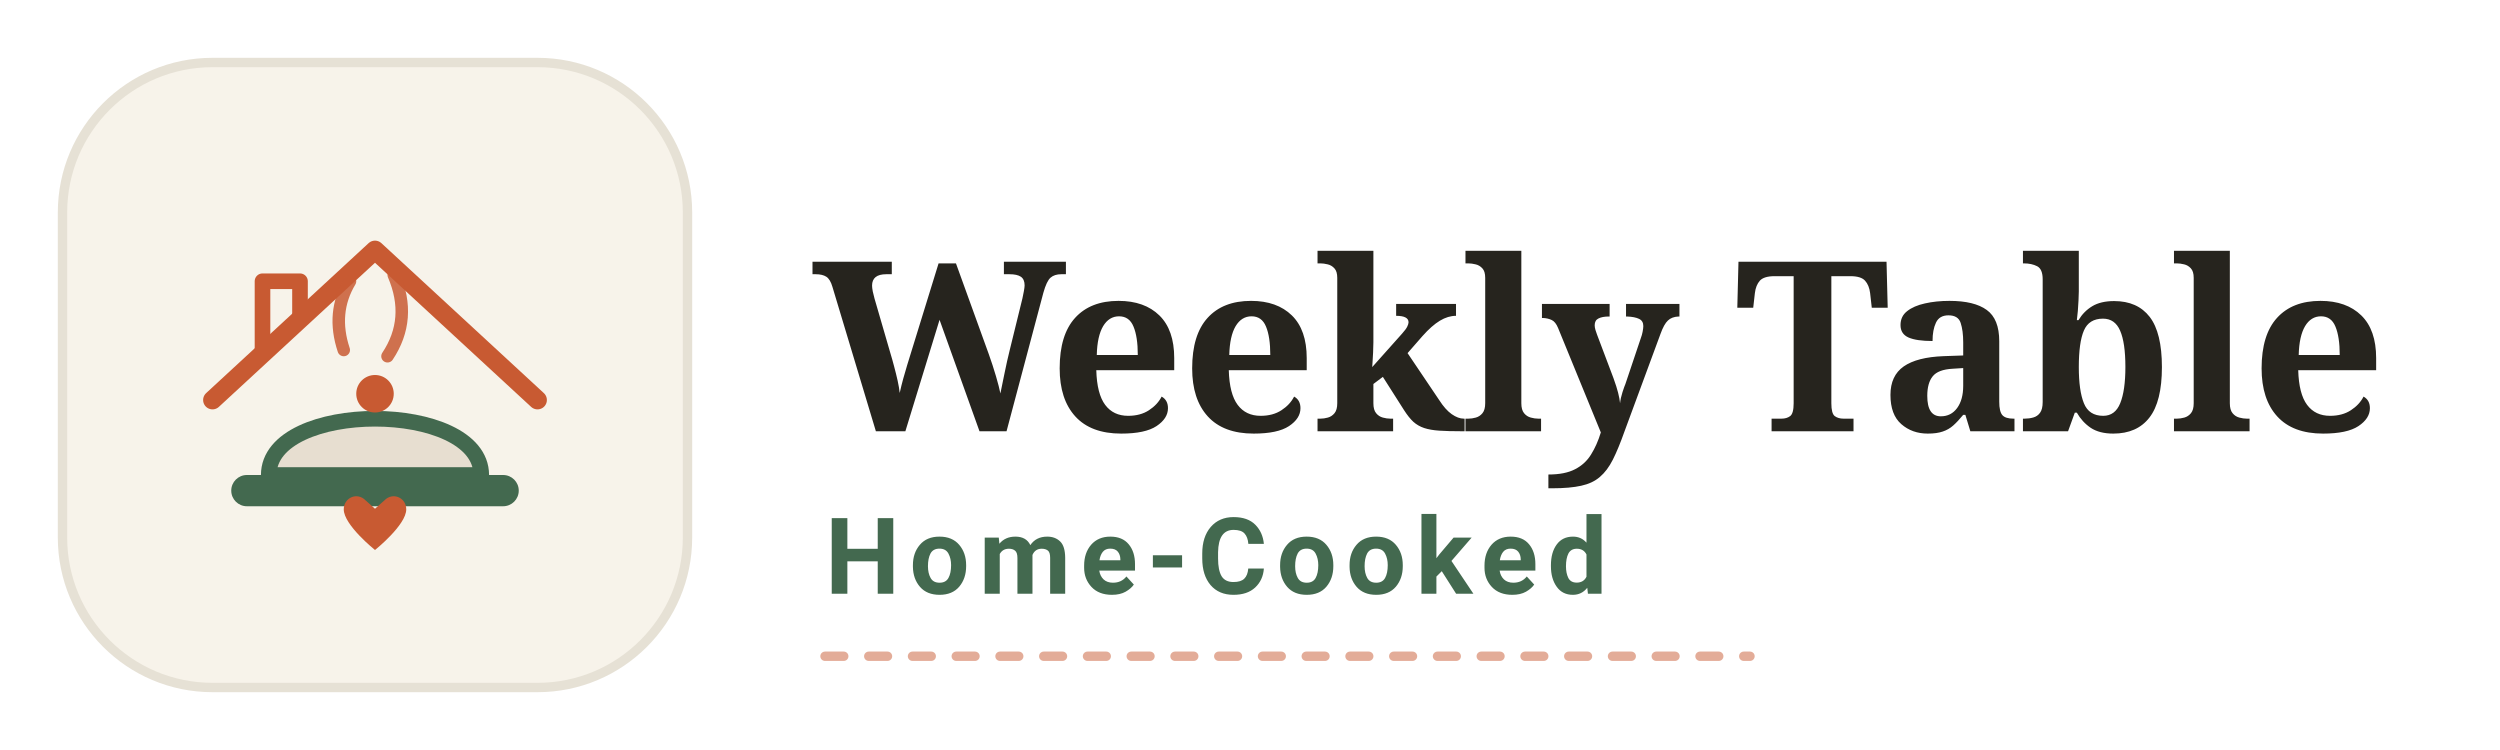
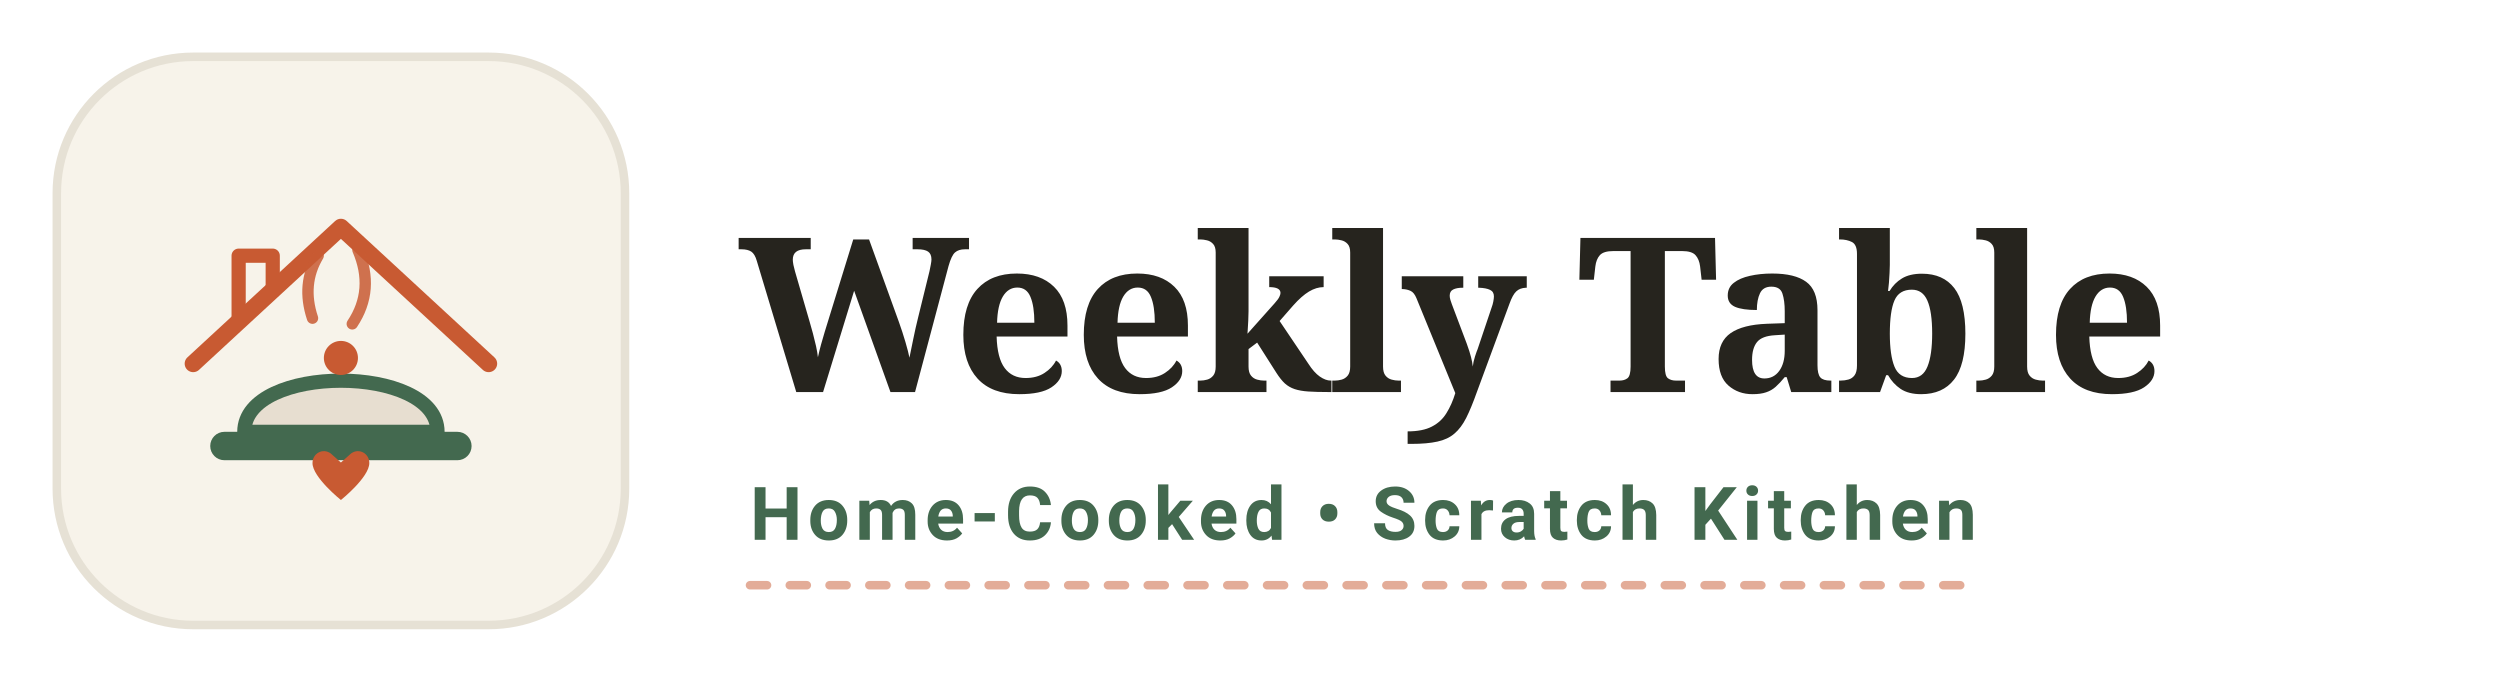
- <svg xmlns="http://www.w3.org/2000/svg" viewBox="0 0 400 120" width="100%" height="100%">
+ <svg xmlns="http://www.w3.org/2000/svg" viewBox="0 0 440 120" width="100%" height="100%">
  <defs>
    <style>
      .brand-title {
        font-family: 'Newsreader', Georgia, serif;
        font-size: 38px;
        font-weight: 700;
        letter-spacing: -0.5px;
        fill: #26241e;
      }
      .brand-sub {
        font-family: system-ui, -apple-system, BlinkMacSystemFont, "Segoe UI", Roboto, sans-serif;
-         font-size: 17px;
+         font-size: 13px;
        font-weight: 700;
-         letter-spacing: 1.5px;
+         letter-spacing: 1px;
        text-transform: uppercase;
        fill: #43694f;
      }
    </style>
  </defs>
  <g transform="translate(10, 10)">
    <rect x="0" y="0" width="100" height="100" rx="24" fill="#f7f3ea" stroke="#e6e1d5" stroke-width="1.5" />
    <path d="M 24 54 L 50 30 L 76 54" fill="none" stroke="#c85a32" stroke-width="3" stroke-linecap="round" stroke-linejoin="round" />
    <path d="M 32 46.5 L 32 35 L 38 35 L 38 41" fill="none" stroke="#c85a32" stroke-width="2.5" stroke-linecap="round" stroke-linejoin="round" />
    <path d="M 33 66 C 33 54, 67 54, 67 66 Z" fill="#e7ded0" stroke="#43694f" stroke-width="2.5" stroke-linejoin="round" />
    <circle cx="50" cy="53" r="3" fill="#c85a32" />
    <rect x="27" y="66" width="46" height="5" rx="2.5" fill="#43694f" />
    <path d="M 45 46 Q 43 40 46 35" fill="none" stroke="#c85a32" stroke-width="2" stroke-linecap="round" opacity="0.85" />
    <path d="M 52 47 Q 56 41 53 34" fill="none" stroke="#c85a32" stroke-width="2" stroke-linecap="round" opacity="0.85" />
    <path d="M 50 78 C 50 78 45 74 45 71.5 C 45 69.8 46.8 68.8 48.2 69.8 L 50 71.4 L 51.8 69.8 C 53.2 68.8 55 69.8 55 71.5 C 55 74 50 78 50 78 Z" fill="#c85a32" />
  </g>
  <g transform="translate(130, 25)">
    <text x="0" y="44" class="brand-title">Weekly Table</text>
-     <text x="2" y="70" class="brand-sub">Home-Cooked</text>
-     <line x1="2" y1="80" x2="150" y2="80" stroke="#c85a32" stroke-width="1.5" stroke-linecap="round" stroke-dasharray="3 4" opacity="0.5" />
+     <text x="2" y="70" class="brand-sub">Home-Cooked • Scratch Kitchen</text>
+     <line x1="2" y1="78" x2="215" y2="78" stroke="#c85a32" stroke-width="1.5" stroke-linecap="round" stroke-dasharray="3 4" opacity="0.5" />
  </g>
</svg>
